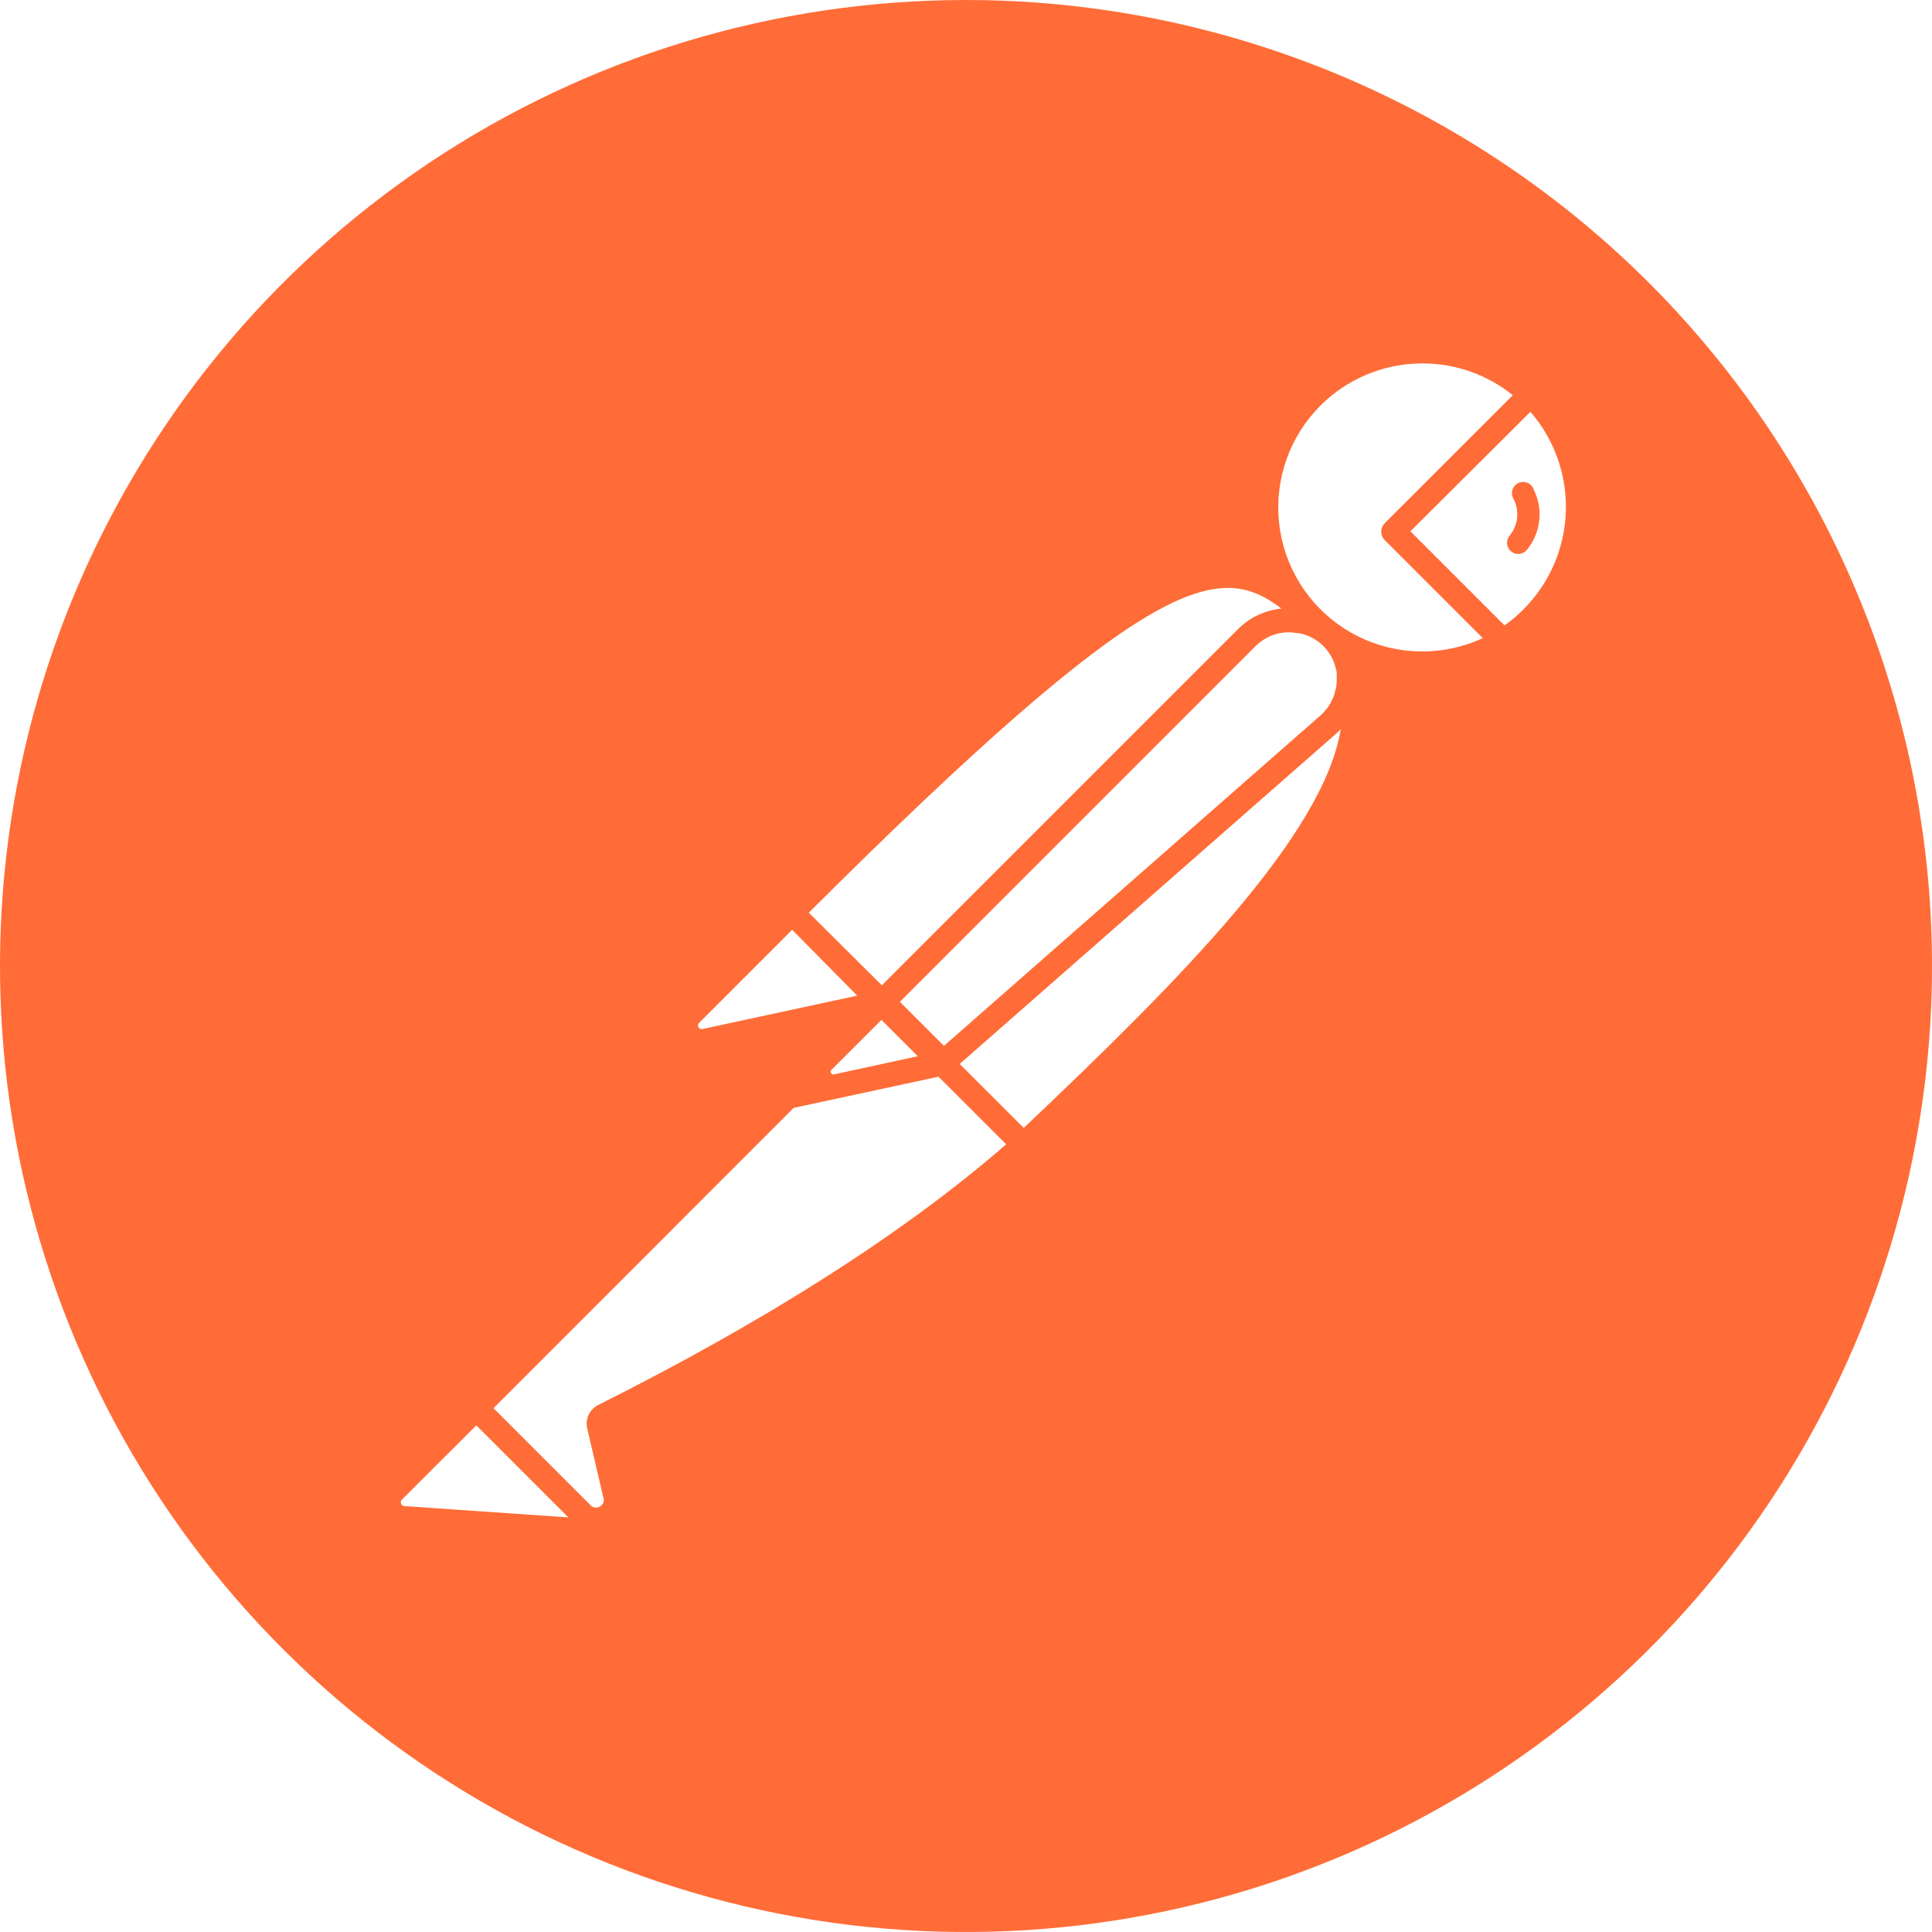
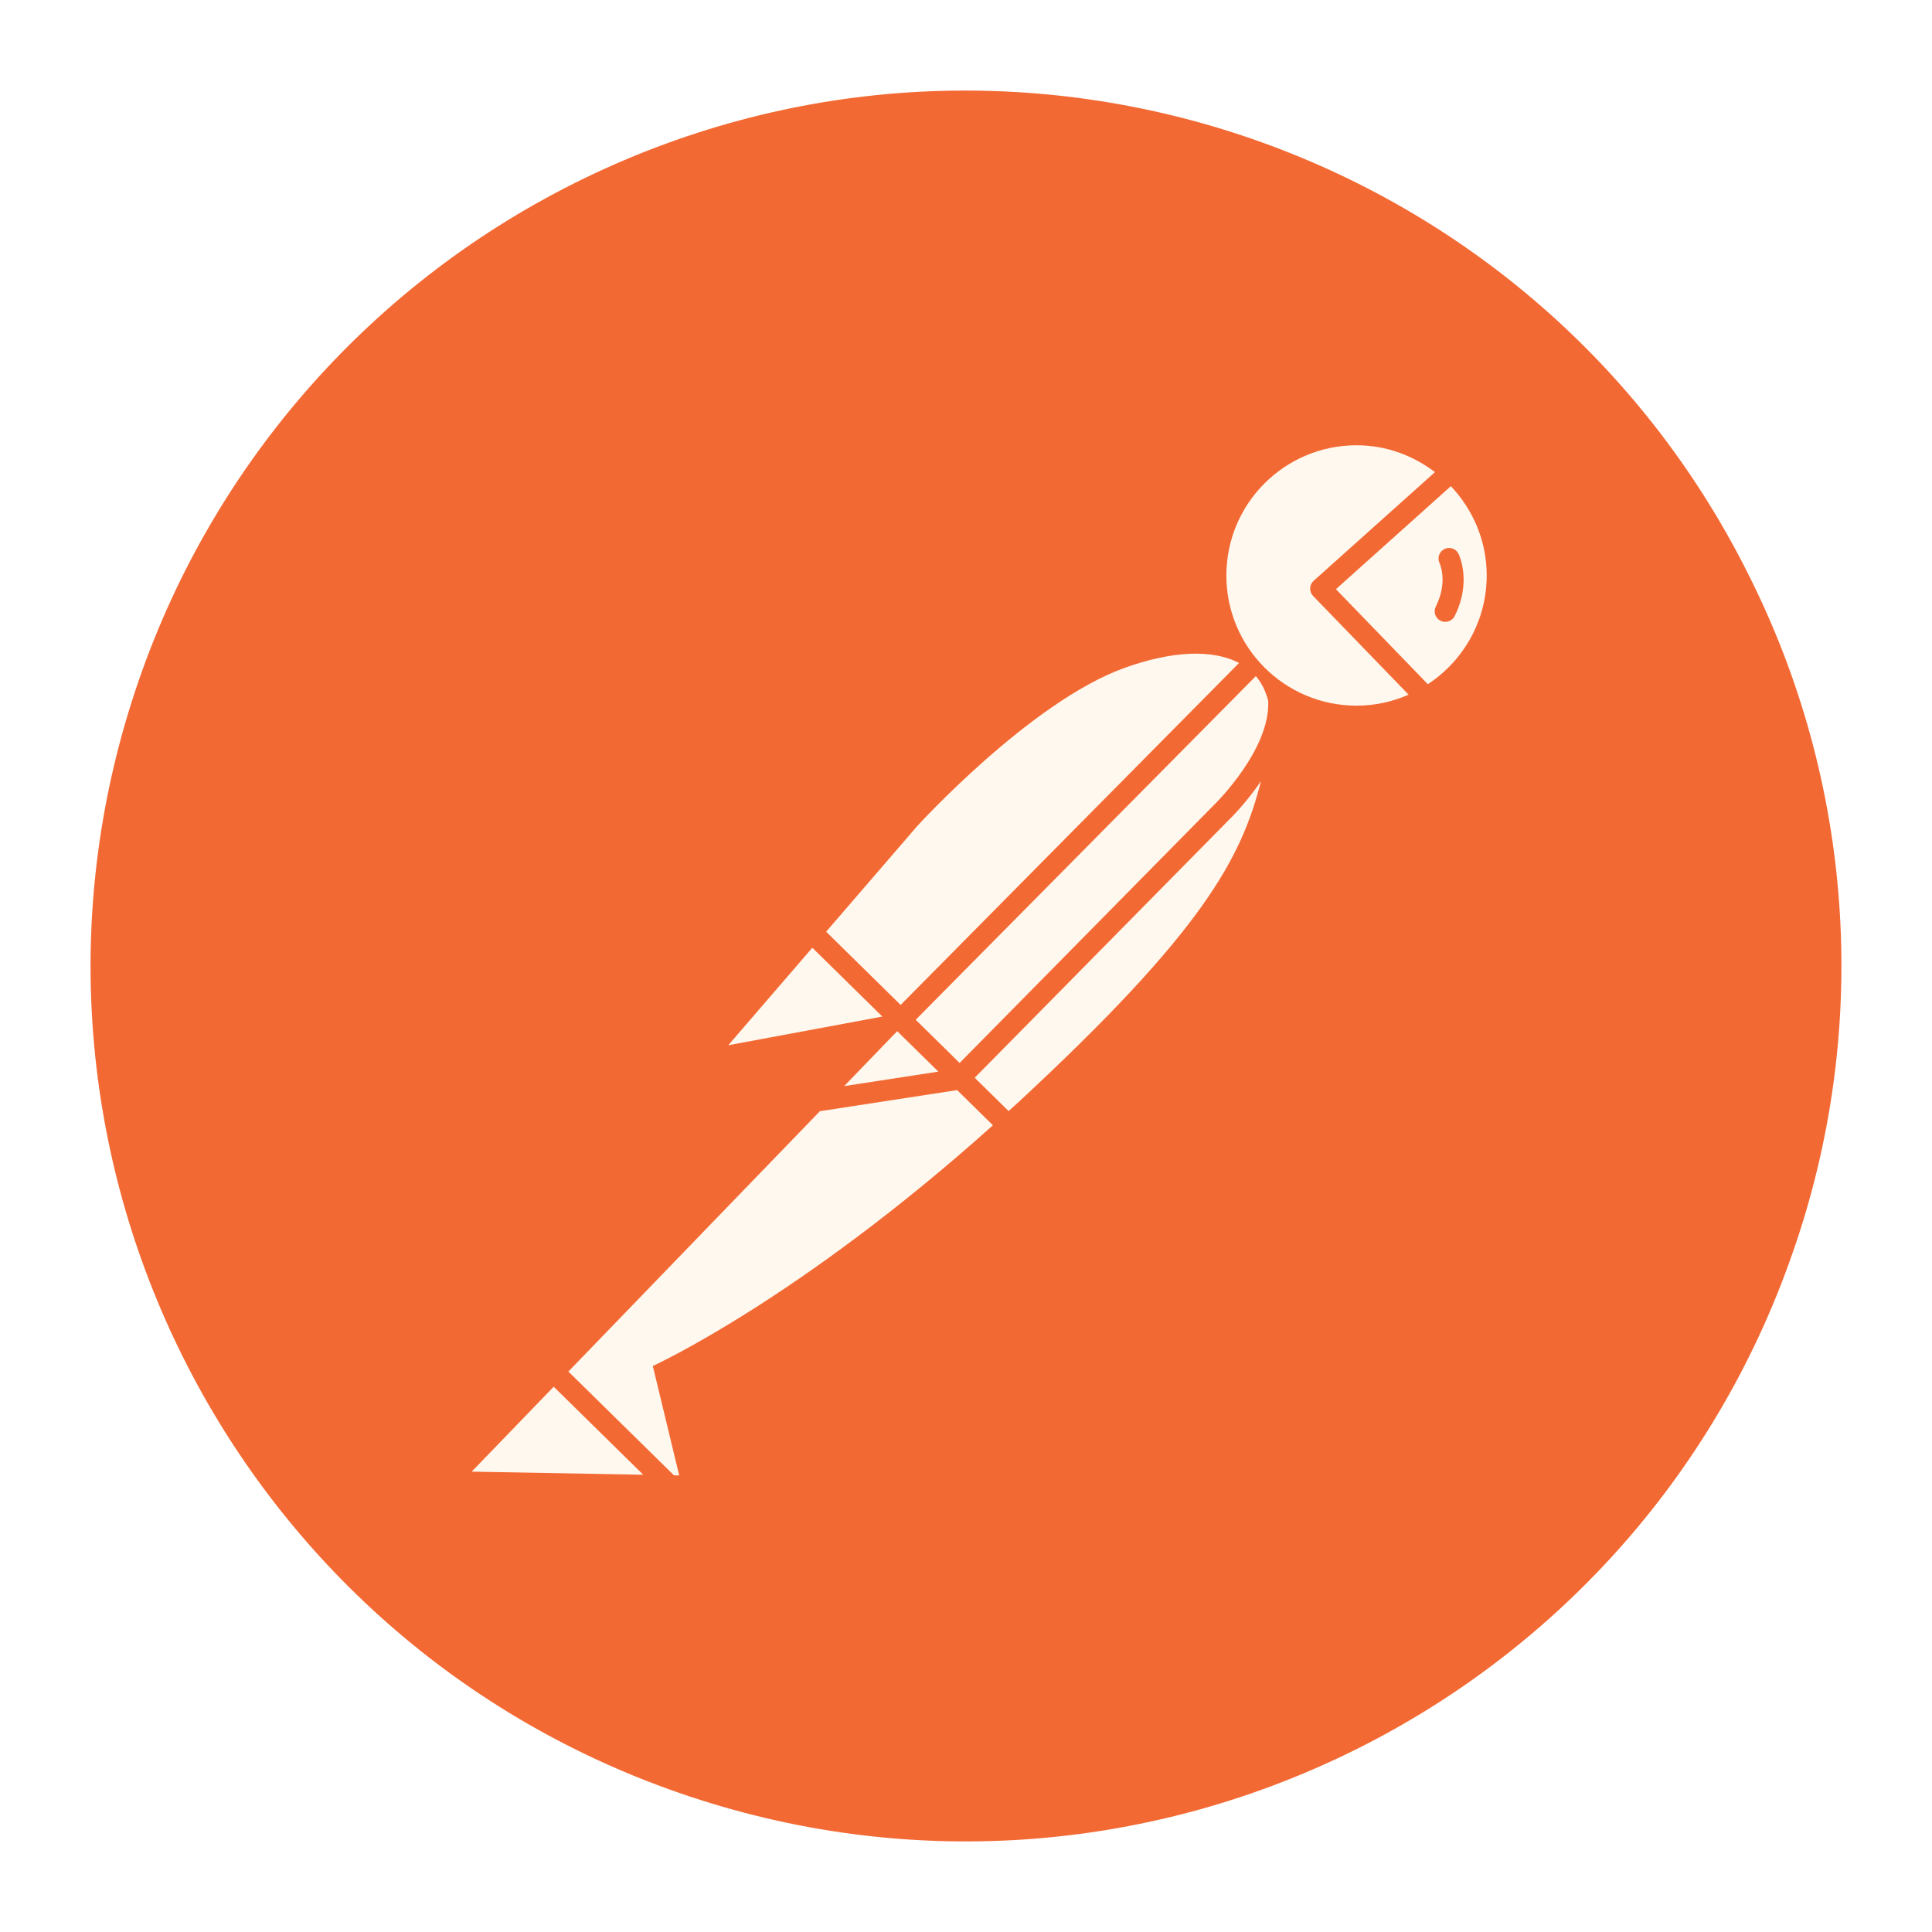
- <svg xmlns="http://www.w3.org/2000/svg" style="isolation:isolate" viewBox="0 0 512 512" width="512pt" height="512pt">
-   <defs>
-     <clipPath id="_clipPath_smfnEB5zTi5jJVZd7t36XwgW0vrfcD3T">
-       <rect width="512" height="512" />
-     </clipPath>
-   </defs>
-   <g clip-path="url(#_clipPath_smfnEB5zTi5jJVZd7t36XwgW0vrfcD3T)">
-     <g>
-       <path d=" M 288.606 2.085 C 238.385 -4.364 187.381 4.224 142.04 26.764 C 96.701 49.304 59.063 84.782 33.887 128.713 C 8.712 172.645 -2.871 223.054 0.604 273.568 C 4.078 324.082 22.455 372.432 53.408 412.501 C 84.362 452.571 126.503 482.562 174.502 498.682 C 222.501 514.8 274.201 516.323 323.067 503.059 C 371.931 489.794 415.766 462.336 449.025 424.158 C 482.285 385.979 503.475 338.797 509.918 288.574 C 518.557 221.237 500.094 153.225 458.59 99.499 C 417.088 45.773 355.944 10.733 288.606 2.085 Z " fill="rgb(255,108,55)" />
-       <path d=" M 185.078 272.178 C 185.178 272.381 185.346 272.542 185.55 272.635 C 185.755 272.73 185.987 272.749 186.205 272.69 L 227.165 263.858 L 209.936 246.398 L 185.386 270.949 C 185.192 271.08 185.054 271.277 184.997 271.504 C 184.941 271.731 184.97 271.971 185.078 272.178 Z " fill="rgb(255,255,255)" />
-       <path d=" M 376.877 96.309 C 371.168 96.315 365.534 97.601 360.389 100.072 C 355.243 102.544 350.718 106.138 347.145 110.59 C 343.573 115.042 341.045 120.239 339.747 125.797 C 338.448 131.356 338.413 137.135 339.643 142.709 C 340.875 148.283 343.341 153.509 346.857 158.004 C 350.376 162.499 354.857 166.147 359.973 168.682 C 365.088 171.216 370.705 172.57 376.414 172.645 C 382.121 172.72 387.773 171.514 392.953 169.115 L 366.995 143.157 C 366.697 142.86 366.461 142.507 366.299 142.118 C 366.137 141.729 366.054 141.312 366.054 140.891 C 366.054 140.47 366.137 140.054 366.299 139.665 C 366.461 139.276 366.697 138.923 366.995 138.626 L 400.915 104.731 C 394.102 99.254 385.617 96.281 376.877 96.309 Z " fill="rgb(255,255,255)" />
-       <path d=" M 405.573 109.133 L 373.777 140.8 L 398.712 165.735 C 400.549 164.445 402.262 162.987 403.832 161.383 C 410.665 154.503 414.643 145.292 414.966 135.6 C 415.289 125.908 411.933 116.453 405.573 109.133 Z " fill="rgb(255,255,255)" />
-       <path d=" M 341.955 167.579 L 341.392 167.579 C 340.731 167.573 340.07 167.634 339.421 167.759 L 339.19 167.759 C 338.477 167.912 337.776 168.117 337.091 168.373 L 336.553 168.629 C 336.038 168.843 335.542 169.099 335.069 169.397 L 334.505 169.755 C 333.886 170.183 333.304 170.663 332.765 171.189 L 238.48 265.498 L 250.153 277.171 L 349.993 189.544 C 350.558 189.048 351.072 188.499 351.529 187.906 L 351.965 187.342 C 352.305 186.842 352.614 186.32 352.886 185.781 C 353.04 185.474 353.168 185.166 353.296 184.859 C 353.469 184.45 353.614 184.03 353.731 183.605 C 353.731 183.298 353.91 182.991 353.987 182.683 C 354.113 182.048 354.2 181.408 354.243 180.763 L 354.243 179.919 C 354.243 179.458 354.243 178.997 354.243 178.536 C 354.243 178.075 354.243 177.922 354.115 177.615 C 353.641 175.199 352.462 172.976 350.726 171.231 C 348.99 169.487 346.776 168.295 344.361 167.81 L 343.875 167.81 C 343.241 167.687 342.6 167.61 341.955 167.579 Z " fill="rgb(255,255,255)" />
-       <path d=" M 214.339 241.869 L 233.693 261.12 L 328.233 166.579 C 331.31 163.571 335.32 161.703 339.6 161.28 C 322.883 148.48 304.656 151.834 214.339 241.869 Z " fill="rgb(255,255,255)" />
-       <path d=" M 355.32 193.23 L 354.168 194.357 L 254.328 281.96 L 271.301 298.907 C 313.387 259.099 350.737 221.186 355.32 193.23 Z " fill="rgb(255,255,255)" />
-       <path d=" M 106.284 398.462 C 106.336 398.645 106.443 398.805 106.589 398.925 C 106.736 399.043 106.915 399.115 107.103 399.128 L 150.623 402.123 L 126.227 377.726 L 106.489 397.438 C 106.361 397.573 106.274 397.739 106.238 397.92 C 106.201 398.102 106.218 398.29 106.284 398.462 Z " fill="rgb(255,255,255)" />
-       <path d=" M 130.781 373.195 L 156.509 398.923 C 156.814 399.25 157.223 399.461 157.666 399.522 C 158.109 399.582 158.559 399.488 158.941 399.256 C 159.34 399.058 159.658 398.728 159.84 398.322 C 160.022 397.915 160.058 397.458 159.939 397.029 L 155.613 378.546 C 155.333 377.347 155.46 376.09 155.975 374.973 C 156.49 373.856 157.362 372.942 158.455 372.376 C 203.561 349.771 239.939 326.501 266.64 303.256 L 248.72 285.336 L 210.32 293.605 L 130.781 373.195 Z " fill="rgb(255,255,255)" />
-       <path d=" M 243.219 279.91 L 233.593 270.285 L 220.281 283.571 C 220.185 283.686 220.133 283.832 220.133 283.981 C 220.133 284.131 220.185 284.275 220.281 284.39 C 220.342 284.526 220.453 284.637 220.589 284.698 C 220.726 284.758 220.88 284.768 221.024 284.723 L 243.219 279.91 Z " fill="rgb(255,255,255)" />
-       <path d=" M 406.469 129.768 C 406.337 129.365 406.121 128.995 405.835 128.683 C 405.55 128.37 405.2 128.123 404.809 127.957 C 404.421 127.791 404 127.71 403.576 127.72 C 403.152 127.73 402.736 127.83 402.353 128.015 C 401.973 128.199 401.635 128.463 401.363 128.788 C 401.093 129.114 400.894 129.494 400.782 129.903 C 400.67 130.311 400.646 130.739 400.713 131.157 C 400.781 131.576 400.936 131.975 401.169 132.328 C 401.934 133.868 402.238 135.596 402.043 137.304 C 401.848 139.012 401.161 140.627 400.069 141.954 C 399.71 142.387 399.481 142.914 399.411 143.473 C 399.339 144.031 399.429 144.598 399.667 145.108 C 399.905 145.618 400.285 146.049 400.76 146.352 C 401.233 146.655 401.785 146.816 402.347 146.818 C 402.782 146.813 403.211 146.715 403.605 146.529 C 403.998 146.344 404.345 146.075 404.625 145.743 C 406.438 143.54 407.576 140.861 407.902 138.027 C 408.229 135.194 407.731 132.326 406.469 129.768 Z " fill="rgb(255,108,55)" />
+ <svg xmlns="http://www.w3.org/2000/svg" viewBox="0,0,256,256" width="64px" height="64px">
+   <g fill="none" fill-rule="nonzero" stroke="none" stroke-width="1" stroke-linecap="butt" stroke-linejoin="miter" stroke-miterlimit="10" stroke-dasharray="" stroke-dashoffset="0" font-family="none" font-weight="none" font-size="none" text-anchor="none" style="mix-blend-mode: normal">
+     <g transform="scale(4,4)">
+       <path d="M5.559,22.837c-5.054,14.604 2.688,30.541 17.293,35.595c14.605,5.054 30.542,-2.687 35.596,-17.292c5.054,-14.605 -2.688,-30.541 -17.292,-35.595c-14.604,-5.054 -30.542,2.687 -35.597,17.292z" fill="#f36933" />
+       <path d="M48.246,48.245c-8.978,8.975 -23.532,8.973 -32.507,-0.005c-8.975,-8.978 -8.972,-23.532 0.006,-32.507c8.978,-8.975 23.532,-8.973 32.507,0.005c1.807,1.808 3.301,3.905 4.418,6.205c4.283,8.814 2.507,19.374 -4.424,26.302z" fill="#f36933" />
+       <path d="M58.064,19.323c-6.995,-14.397 -24.336,-20.397 -38.734,-13.403c-6.914,3.359 -12.21,9.327 -14.723,16.591c-5.244,15.126 2.767,31.639 17.894,36.882c15.127,5.243 31.639,-2.768 36.883,-17.894c2.544,-7.27 2.069,-15.258 -1.32,-22.176zM57.495,40.81c-4.881,14.08 -20.252,21.538 -34.333,16.658c-14.081,-4.88 -21.539,-20.251 -16.659,-34.332c4.88,-14.081 20.252,-21.539 34.333,-16.658c6.761,2.344 12.315,7.277 15.439,13.715c3.125,6.438 3.563,13.855 1.22,20.617z" fill="#f36933" />
+       <path d="M46.126,46.125c-0.39,0.39 -0.39,1.023 0,1.413l1.413,1.413c0.39,0.39 1.023,0.39 1.413,0c0.39,-0.39 0.39,-1.023 0,-1.413l-1.413,-1.413c-0.39,-0.39 -1.022,-0.39 -1.413,0z" fill="#f36933" />
+       <path d="M50.423,41.941c-0.488,-0.259 -1.093,-0.073 -1.351,0.414c-0.246,0.464 -0.091,1.04 0.355,1.317l1.731,0.996c0.482,0.275 1.096,0.107 1.371,-0.375c0.275,-0.482 0.107,-1.096 -0.375,-1.371z" fill="#f36933" />
+       <path d="M37.837,50.909c-0.533,0.142 -0.851,0.69 -0.708,1.223c0.001,0.002 0.001,0.004 0.002,0.007l0.516,1.929c0.165,0.527 0.726,0.82 1.252,0.655c0.496,-0.155 0.79,-0.664 0.677,-1.171l-0.516,-1.929c-0.139,-0.534 -0.685,-0.854 -1.219,-0.715c-0.002,0.001 -0.003,0.001 -0.004,0.001z" fill="#f36933" />
+       <path d="M52.14,37.129c-0.539,-0.12 -1.073,0.219 -1.193,0.758c-0.113,0.507 0.181,1.016 0.677,1.171l1.929,0.516c0.539,0.12 1.073,-0.219 1.193,-0.758c0.113,-0.507 -0.181,-1.016 -0.677,-1.171z" fill="#f36933" />
+       <path d="M42.296,49.065c-0.475,0.278 -0.636,0.888 -0.36,1.364l0.989,1.724c0.259,0.488 0.864,0.673 1.351,0.414c0.488,-0.259 0.673,-0.864 0.414,-1.351c-0.011,-0.02 -0.022,-0.04 -0.034,-0.059l-0.996,-1.731c-0.278,-0.476 -0.888,-0.637 -1.364,-0.361z" fill="#f36933" />
+       <path d="M31.59,10.29c0.547,-0.076 0.928,-0.581 0.852,-1.127c-0.059,-0.424 -0.382,-0.764 -0.803,-0.844c-0.835,-0.012 -1.67,0.021 -2.502,0.099c-0.552,0.018 -0.984,0.481 -0.965,1.032c0.018,0.552 0.481,0.984 1.032,0.965c0.041,-0.001 0.083,-0.005 0.124,-0.012c0.752,-0.078 1.507,-0.116 2.262,-0.113z" fill="#f36933" />
+       <path d="M11.45,24.423c2.215,-6.358 7.337,-11.275 13.78,-13.229c0.529,-0.158 0.829,-0.715 0.671,-1.244c-0.158,-0.529 -0.715,-0.829 -1.244,-0.671c-7.037,2.141 -12.631,7.509 -15.059,14.452c-0.196,0.516 0.063,1.093 0.579,1.289c0.516,0.196 1.093,-0.063 1.289,-0.579c0.007,-0.017 0.013,-0.035 0.018,-0.053z" fill="#f36933" />
+       <path d="M42.009,23.207c-0.083,-0.317 -0.218,-0.591 -0.408,-0.81l-11.267,11.384l1.455,1.431l8.461,-8.582c0.025,-0.024 1.849,-1.824 1.759,-3.423z" fill="#fff8ee" />
+       <path d="M31.084,35.499l-1.363,-1.34l-1.758,1.82z" fill="#fff8ee" />
+       <path d="M31.706,36.111l-4.546,0.699l-8.332,8.624l3.497,3.438l0.175,0.003l-0.875,-3.625c0,0 4.82,-2.189 11.267,-7.974z" fill="#fff8ee" />
+       <path d="M18.342,45.937l-2.717,2.813l5.684,0.103z" fill="#fff8ee" />
+       <path d="M40.743,27.126l-8.455,8.576l1.123,1.104c0.114,-0.104 0.224,-0.2 0.338,-0.306c6.093,-5.65 7.374,-8.06 8.022,-10.623c-0.486,0.713 -0.985,1.208 -1.028,1.249z" fill="#fff8ee" />
+       <path d="M29.835,33.29l11.21,-11.328c-0.875,-0.462 -2.224,-0.403 -3.795,0.163c-3.125,1.125 -6.875,5.25 -6.875,5.25l-3.008,3.489z" fill="#fff8ee" />
+       <path d="M26.909,31.395l-2.784,3.23l5.104,-0.95z" fill="#fff8ee" />
+       <g fill="#fff8ee">
+         <path d="M43.499,19.743c-0.066,-0.068 -0.102,-0.161 -0.098,-0.256c0.003,-0.095 0.045,-0.185 0.116,-0.248l4.018,-3.599c-0.724,-0.551 -1.617,-0.89 -2.597,-0.89c-2.382,0 -4.313,1.931 -4.313,4.313c0,2.382 1.931,4.313 4.313,4.313c0.614,0 1.195,-0.132 1.724,-0.364z" />
+         <path d="M44.254,19.518l3.045,3.147c1.173,-0.771 1.95,-2.094 1.95,-3.603c0,-1.148 -0.456,-2.184 -1.187,-2.957zM48.188,20.407c-0.061,0.123 -0.185,0.193 -0.313,0.193c-0.052,0 -0.106,-0.012 -0.156,-0.037c-0.173,-0.086 -0.243,-0.296 -0.156,-0.47c0.409,-0.817 0.135,-1.415 0.124,-1.44c-0.082,-0.173 -0.01,-0.382 0.162,-0.466c0.172,-0.083 0.379,-0.016 0.465,0.156c0.018,0.037 0.446,0.92 -0.126,2.064z" />
+       </g>
    </g>
  </g>
</svg>
